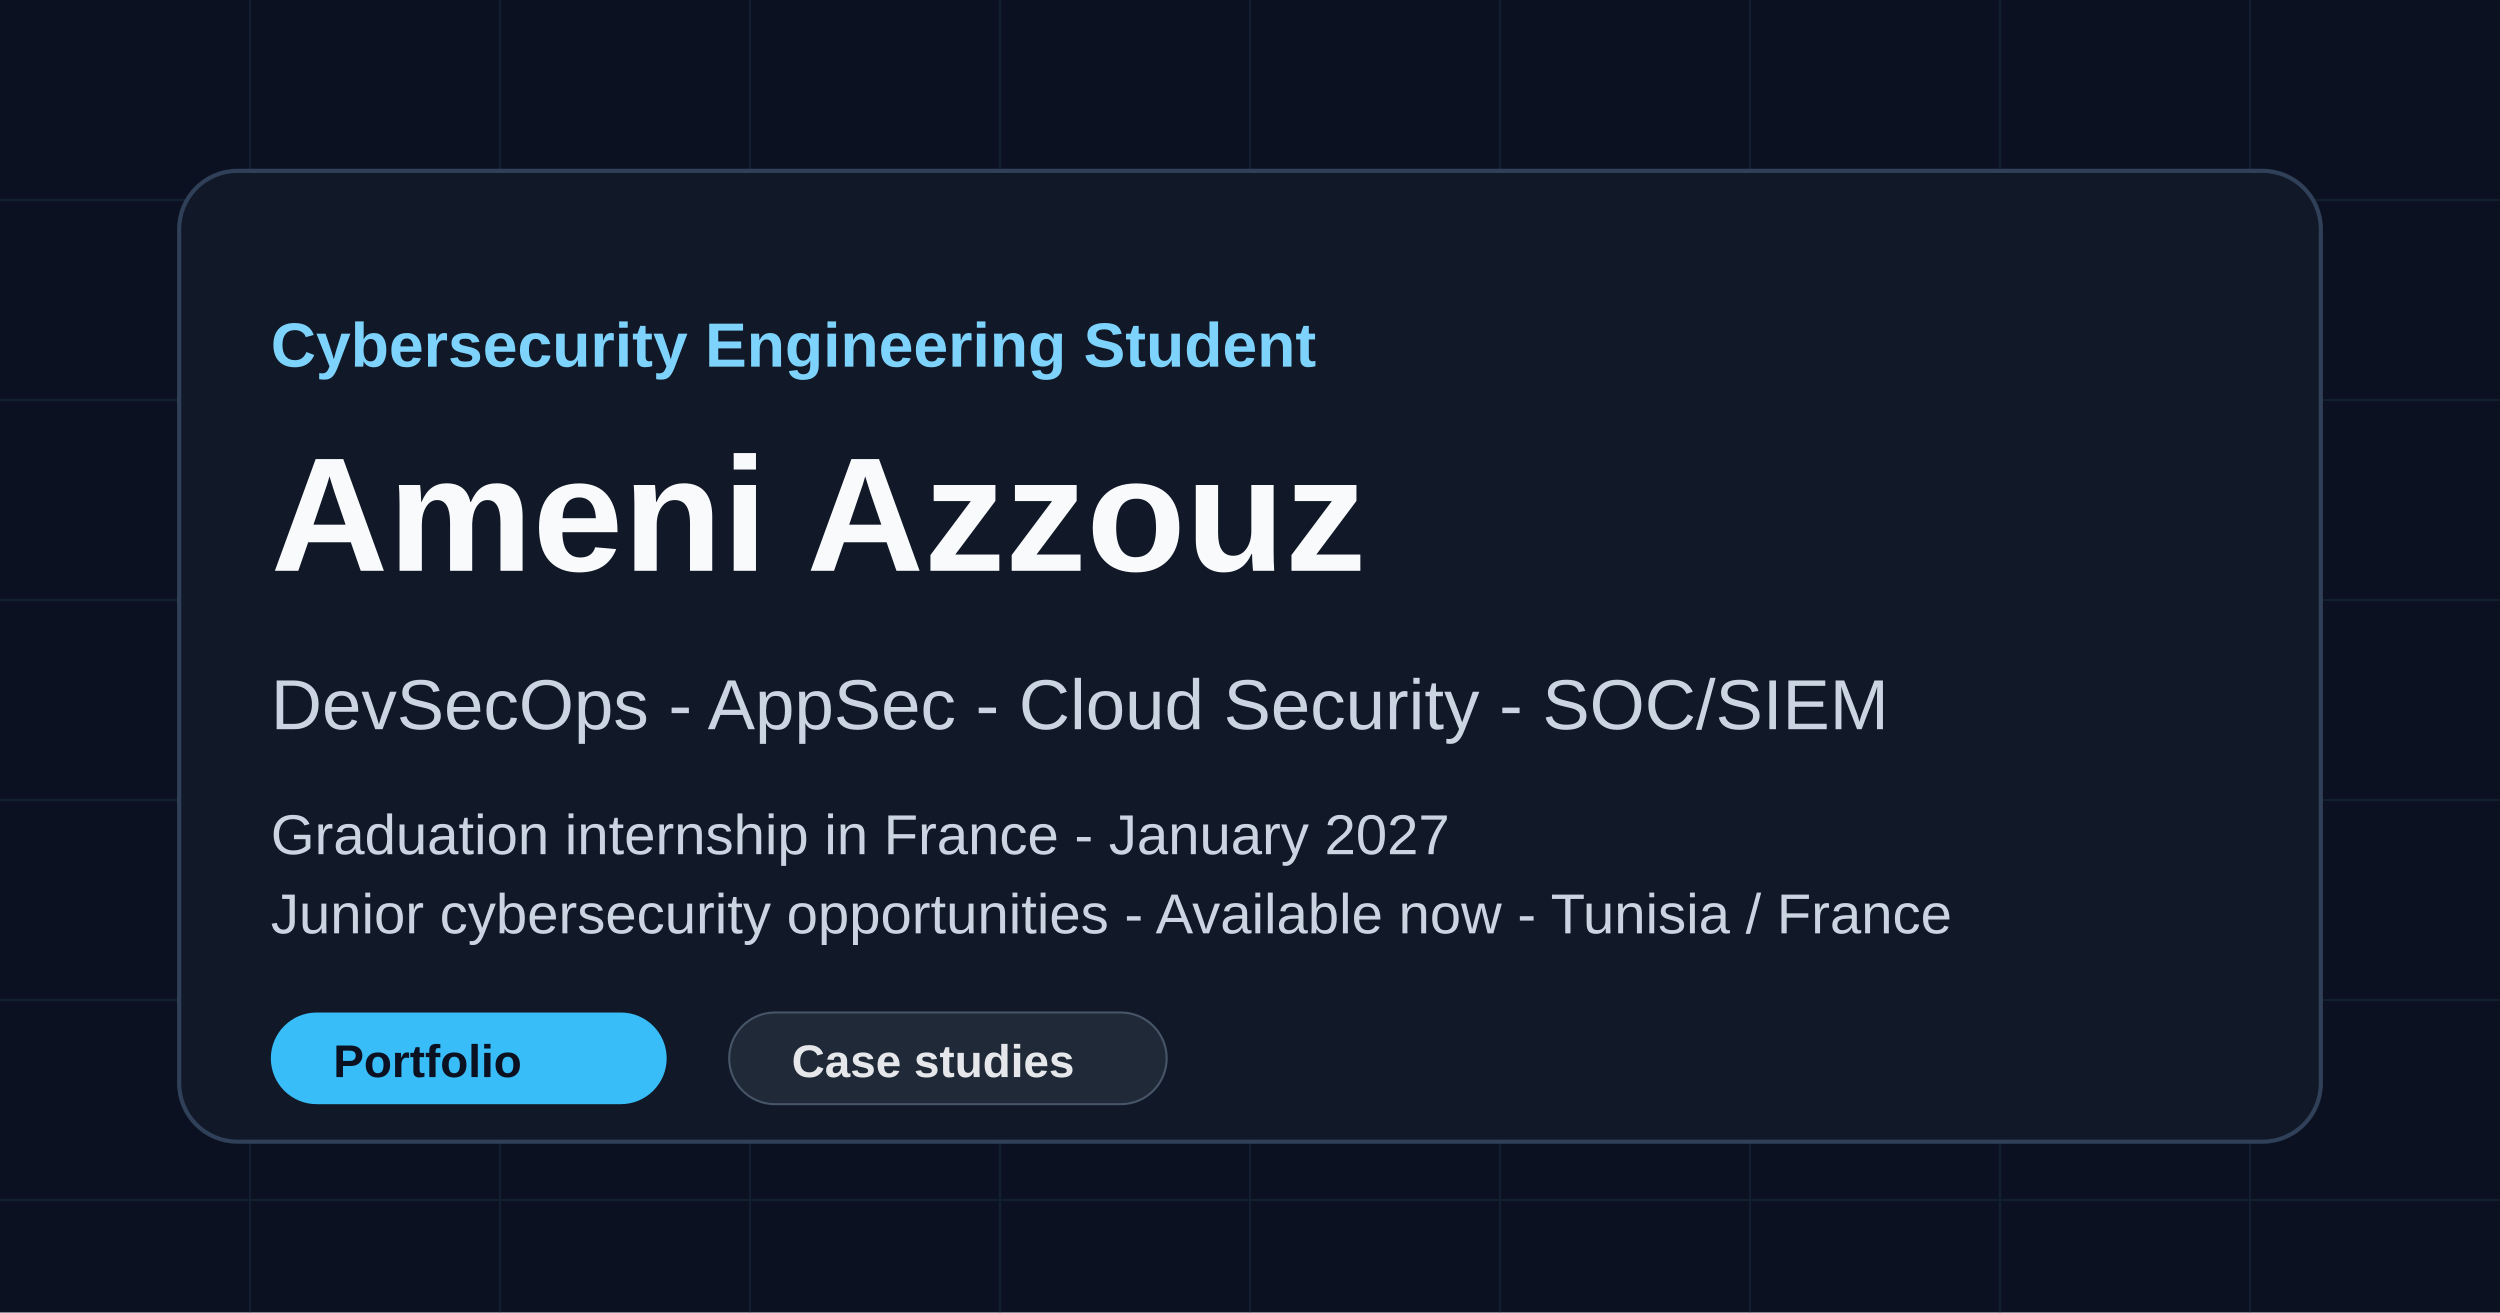
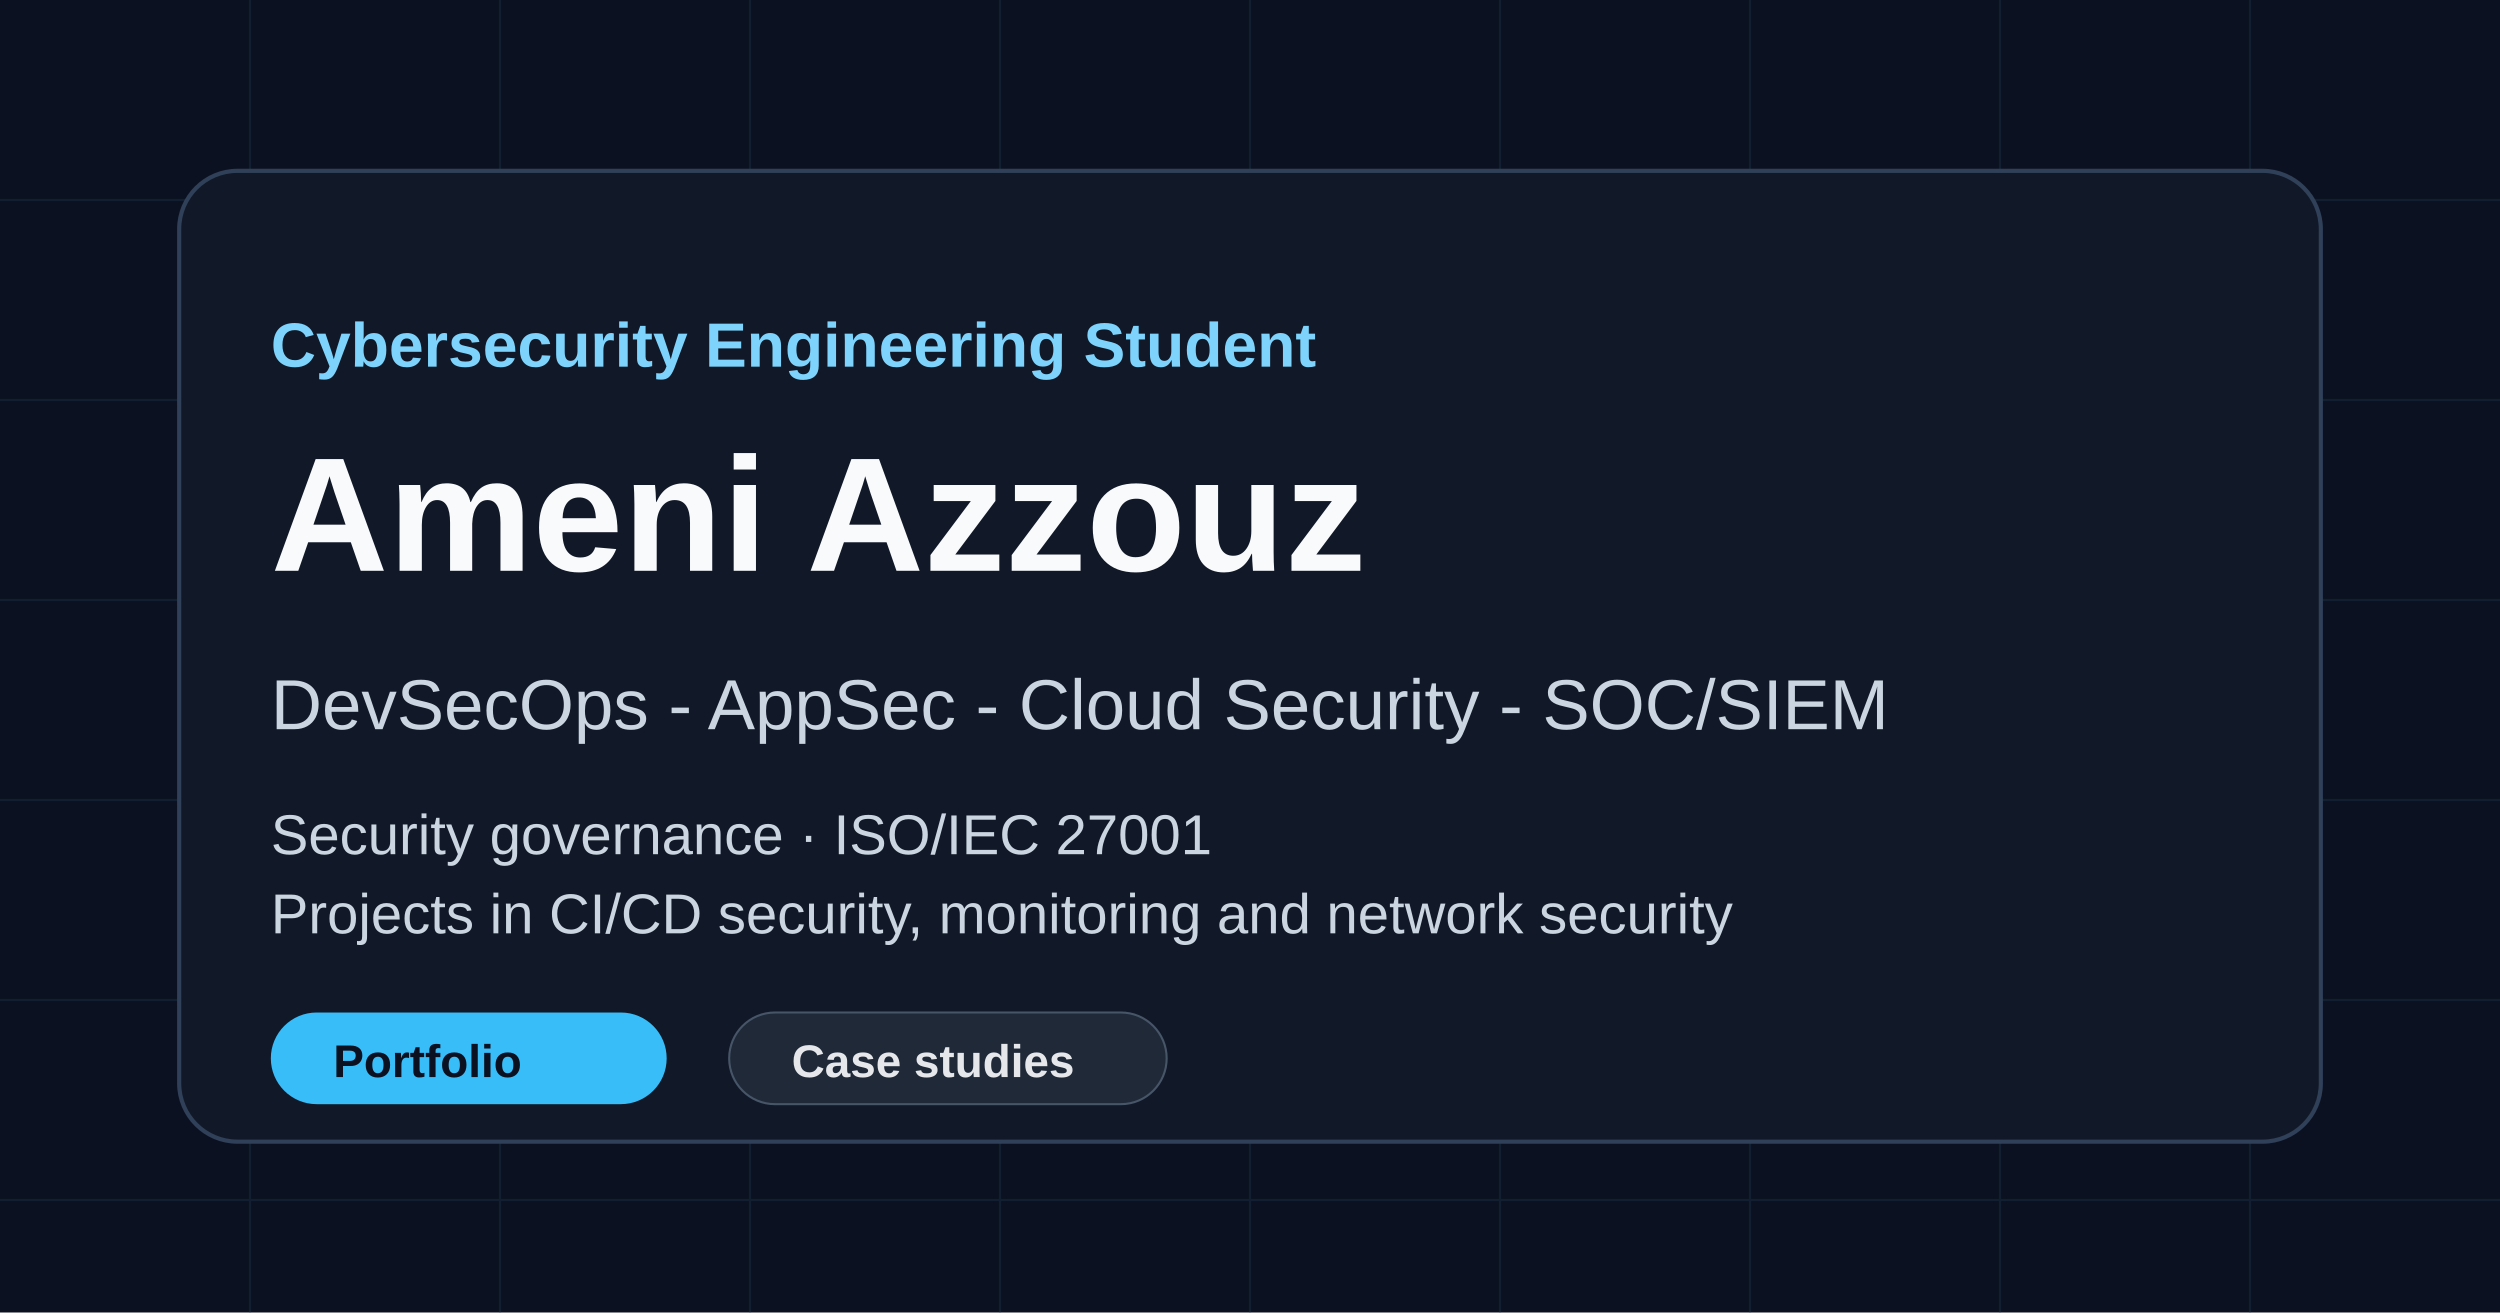
<svg xmlns="http://www.w3.org/2000/svg" viewBox="0 0 1200 630" role="img" aria-labelledby="title desc">
  <rect width="1200" height="630" fill="#0b1120" />
  <path d="M0 96h1200M0 192h1200M0 288h1200M0 384h1200M0 480h1200M0 576h1200M120 0v630M240 0v630M360 0v630M480 0v630M600 0v630M720 0v630M840 0v630M960 0v630M1080 0v630" stroke="#1f3a52" stroke-width="1" opacity=".35" />
  <rect x="86" y="82" width="1028" height="466" rx="28" fill="#111827" stroke="#2f4058" stroke-width="2" />
  <text x="130" y="176" fill="#7dd3fc" font-family="Arial, sans-serif" font-size="30" font-weight="700">Cybersecurity Engineering Student</text>
  <text x="130" y="274" fill="#f8fafc" font-family="Arial, sans-serif" font-size="78" font-weight="800">Ameni Azzouz</text>
  <text x="130" y="350" fill="#cbd5e1" font-family="Arial, sans-serif" font-size="34">DevSecOps - AppSec - Cloud Security - SOC/SIEM</text>
-   <text x="130" y="410" fill="#cbd5e1" font-family="Arial, sans-serif" font-size="27">Graduation internship in France - January 2027</text>
-   <text x="130" y="448" fill="#cbd5e1" font-family="Arial, sans-serif" font-size="27">Junior cybersecurity opportunities - Available now - Tunisia / France</text>
+   <text x="130" y="410" fill="#cbd5e1" font-family="Arial, sans-serif" font-size="27">Security governance · ISO/IEC 27001</text>
+   <text x="130" y="448" fill="#cbd5e1" font-family="Arial, sans-serif" font-size="27">Projects in CI/CD security, monitoring and network security</text>
  <rect x="130" y="486" width="190" height="44" rx="22" fill="#38bdf8" />
  <text x="160" y="517" fill="#0b1120" font-family="Arial, sans-serif" font-size="22" font-weight="700">Portfolio</text>
  <rect x="350" y="486" width="210" height="44" rx="22" fill="#1f2937" stroke="#475569" />
  <text x="380" y="517" fill="#e5e7eb" font-family="Arial, sans-serif" font-size="22" font-weight="700">Case studies</text>
</svg>
